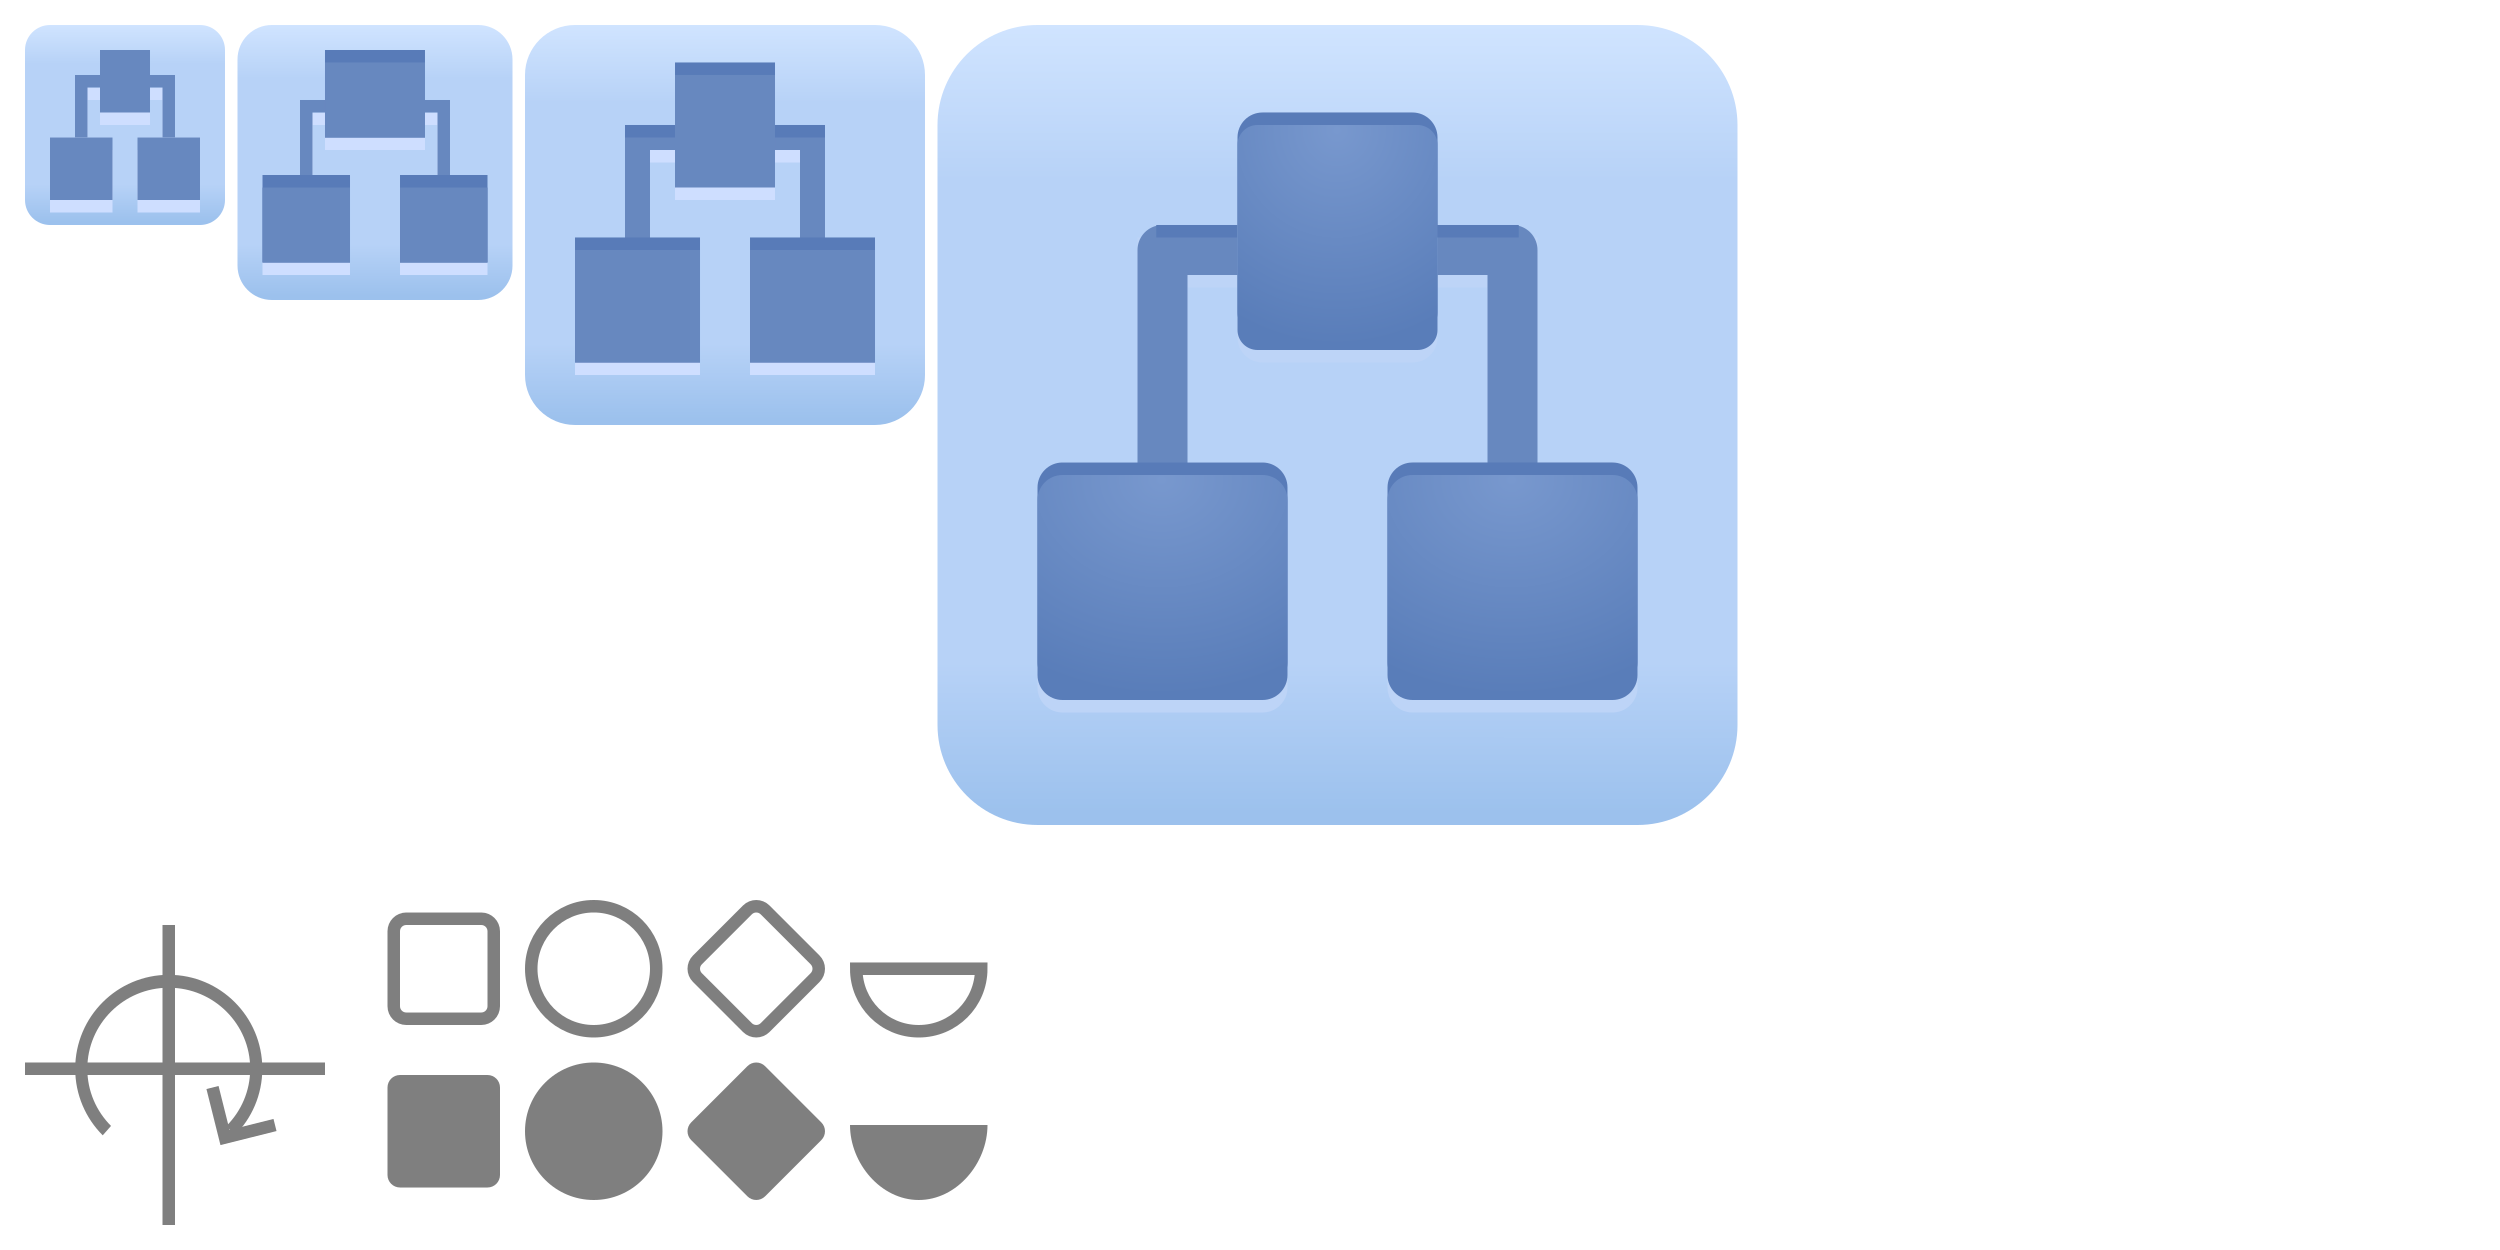
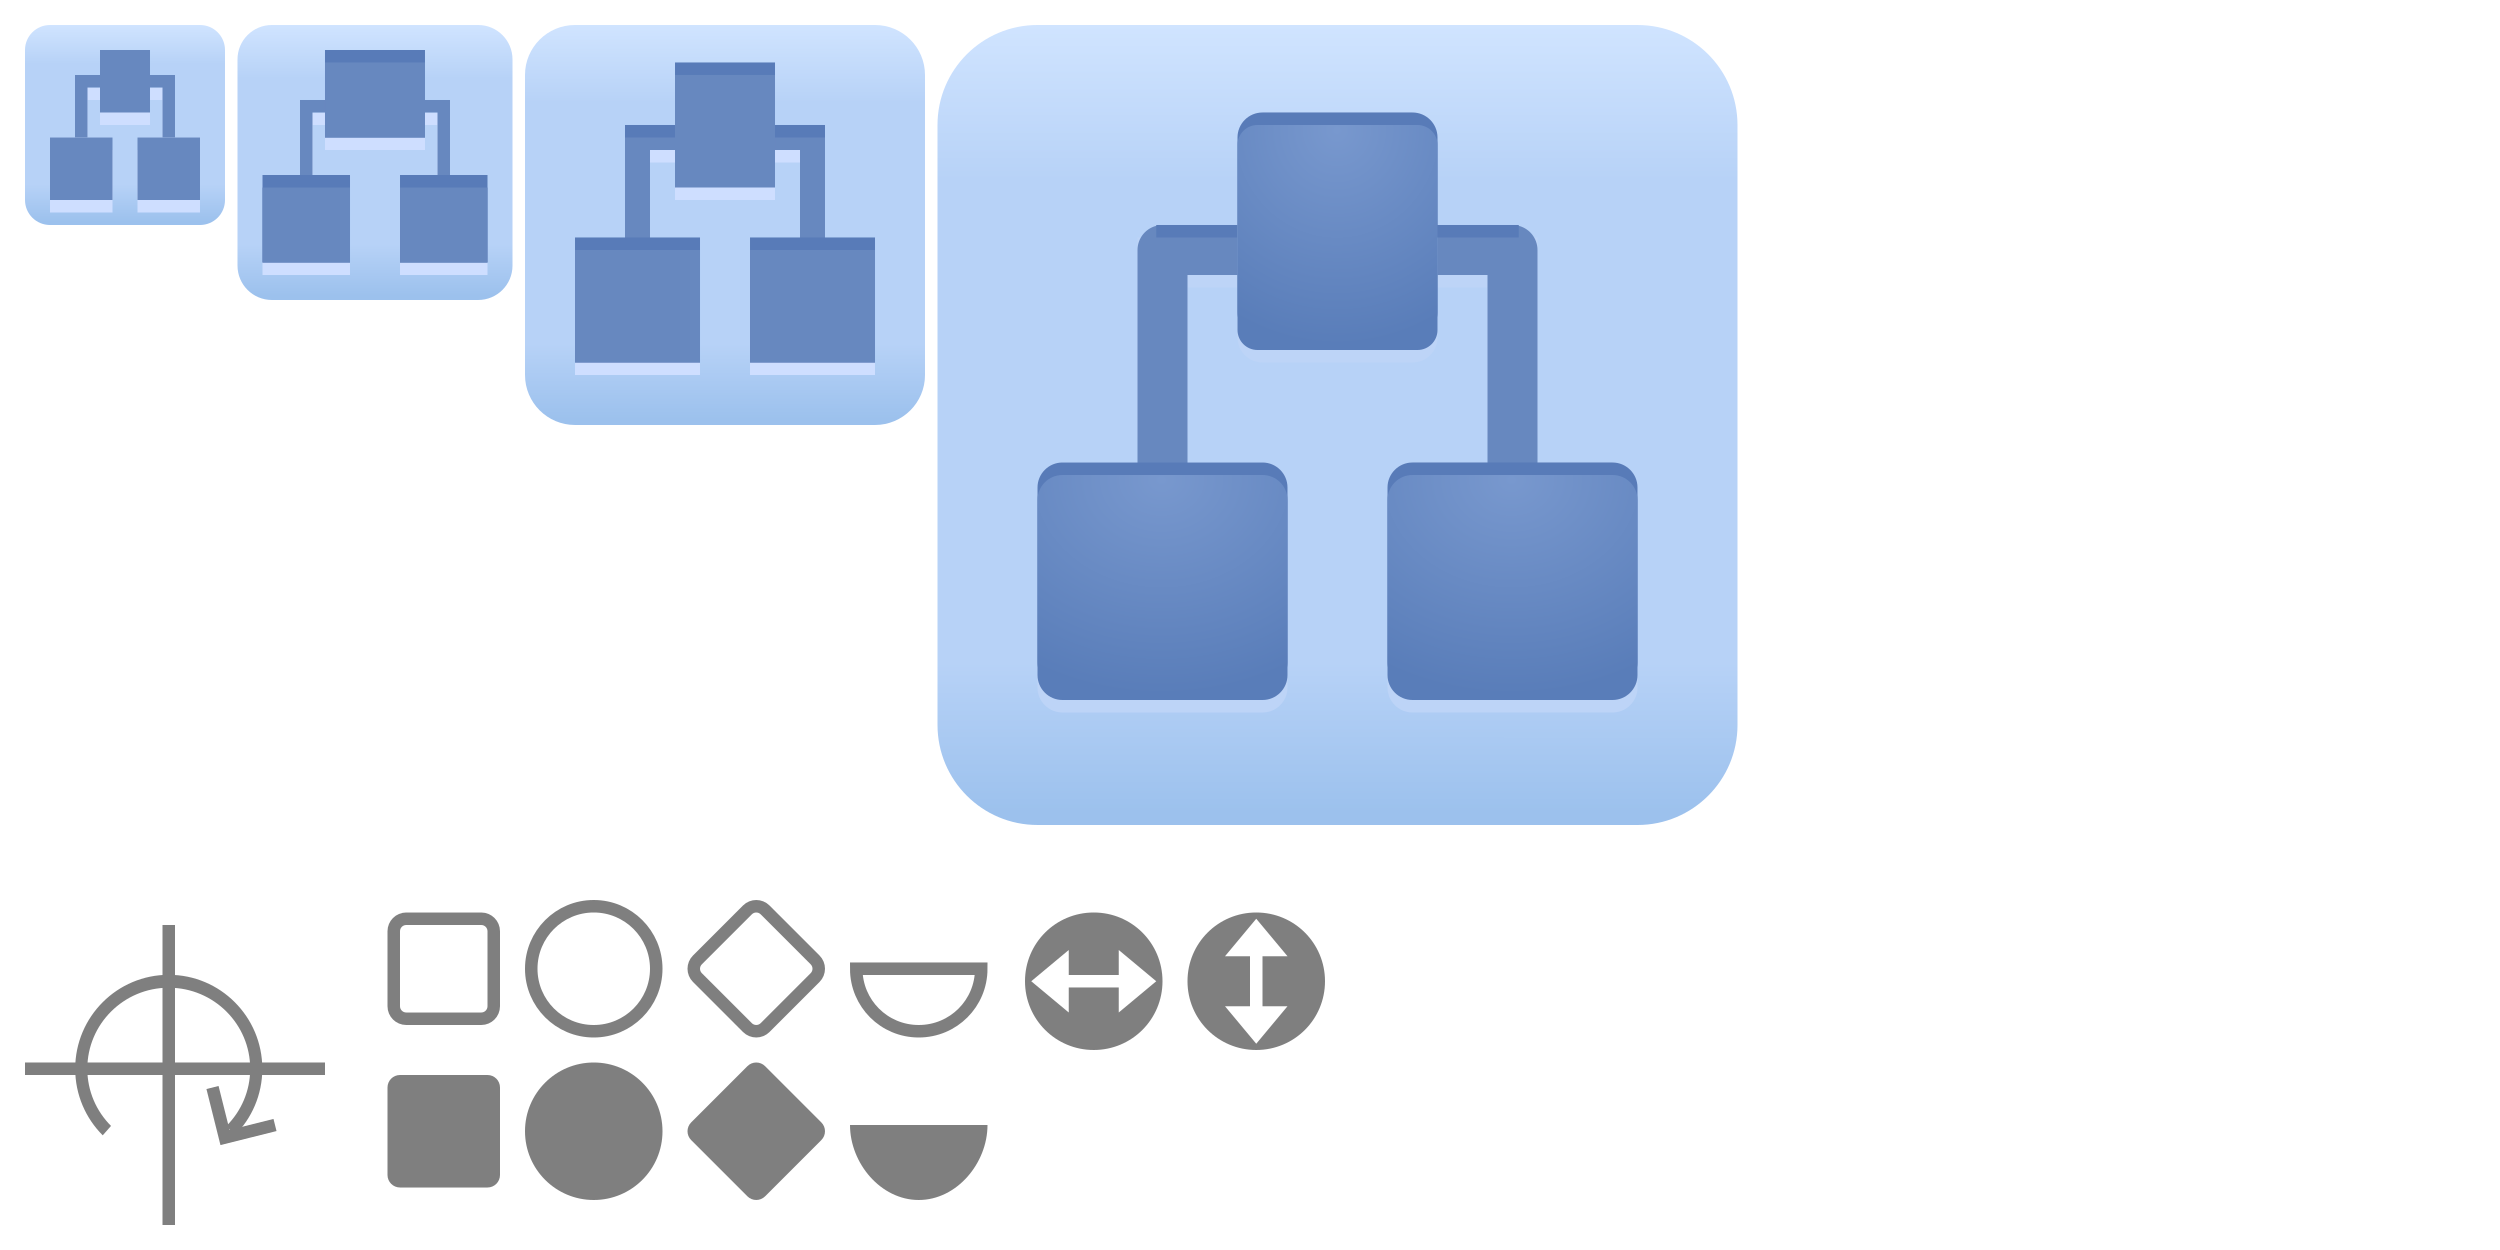
<svg xmlns="http://www.w3.org/2000/svg" xmlns:xlink="http://www.w3.org/1999/xlink" width="200" height="100" id="svg2" version="1.1">
  <defs id="defs4">
    <linearGradient id="linearGradient4294">
      <stop style="stop-color:#7898ce;stop-opacity:1;" offset="0" id="stop4296" />
      <stop style="stop-color:#597db9;stop-opacity:1;" offset="1" id="stop4298" />
    </linearGradient>
    <linearGradient id="linearGradient4206">
      <stop style="stop-color:#9cc1ed;stop-opacity:1;" offset="0" id="stop4208" />
      <stop id="stop4216" offset="0.191" style="stop-color:#b7d2f7;stop-opacity:1;" />
      <stop id="stop4214" offset="0.803" style="stop-color:#b7d2f7;stop-opacity:1;" />
      <stop style="stop-color:#d0e4ff;stop-opacity:1;" offset="1" id="stop4210" />
    </linearGradient>
    <linearGradient xlink:href="#linearGradient4206" id="linearGradient4212" x1="-968.115" y1="207.168" x2="-952.352" y2="207.169" gradientUnits="userSpaceOnUse" gradientTransform="translate(-2.003915,-197)" />
    <linearGradient xlink:href="#linearGradient4206" id="linearGradient4240" gradientUnits="userSpaceOnUse" gradientTransform="matrix(2.00001,0,0,2.00001,950.3639,-376.9832)" x1="-968.115" y1="207.168" x2="-952.352" y2="207.169" />
    <linearGradient xlink:href="#linearGradient4206" id="linearGradient4292" gradientUnits="userSpaceOnUse" gradientTransform="matrix(4.00002,0,0,4.00002,2855.09,-740.9474)" x1="-968.115" y1="207.168" x2="-952.352" y2="207.169" />
    <radialGradient xlink:href="#linearGradient4294" id="radialGradient4302" cx="-999.126" cy="68.898" fx="-999.126" fy="68.898" r="9" gradientTransform="matrix(-1.908313,-4.554731e-5,3.1621372e-4,-2.266942,-2897.446,229.0621)" gradientUnits="userSpaceOnUse" />
    <radialGradient xlink:href="#linearGradient4294" id="radialGradient4316" gradientUnits="userSpaceOnUse" gradientTransform="matrix(-1.908313,-4.554731e-5,3.1621372e-4,-2.266942,-2897.445,257.0621)" cx="-999.126" cy="68.898" fx="-999.126" fy="68.898" r="9" />
    <radialGradient xlink:href="#linearGradient4294" id="radialGradient4320" gradientUnits="userSpaceOnUse" gradientTransform="matrix(-1.908313,-3.6437827e-5,3.1621372e-4,-1.813552,-2869.445,211.8501)" cx="-999.126" cy="68.898" fx="-999.126" fy="68.898" r="9" />
    <linearGradient id="linearGradient4206-1">
      <stop style="stop-color:#9cc1ed;stop-opacity:1;" offset="0" id="stop4208-9" />
      <stop id="stop4216-3" offset="0.191" style="stop-color:#b7d2f7;stop-opacity:1;" />
      <stop id="stop4214-2" offset="0.803" style="stop-color:#b7d2f7;stop-opacity:1;" />
      <stop style="stop-color:#d0e4ff;stop-opacity:1;" offset="1" id="stop4210-0" />
    </linearGradient>
    <linearGradient xlink:href="#linearGradient4206-1" id="linearGradient3160" gradientUnits="userSpaceOnUse" gradientTransform="matrix(1.375007,0,0,1.375007,355.1391,-152.6195)" x1="-968.115" y1="207.168" x2="-952.352" y2="207.169" />
    <linearGradient xlink:href="#linearGradient4206" id="linearGradient3226" gradientUnits="userSpaceOnUse" gradientTransform="matrix(1.375007,0,0,1.375007,381.1395,-151.6189)" x1="-968.115" y1="207.168" x2="-952.352" y2="207.169" />
    <linearGradient xlink:href="#linearGradient4206-1" id="linearGradient4028" gradientUnits="userSpaceOnUse" gradientTransform="matrix(1.375007,0,0,1.375007,355.1391,-152.6195)" x1="-968.115" y1="207.168" x2="-952.352" y2="207.169" />
  </defs>
  <g id="layer1" transform="translate(0,-952.3622)">
    <rect style="opacity:0.5;fill:#000000;fill-opacity:1;stroke:none" id="rect3754" width="8.363" height="8.363" x="-698.806" y="776.004" rx="1" ry="1" transform="matrix(0.7070975,-0.7071161,0.7070975,0.7071161,0,0)" />
    <rect ry="5.5" rx="5.5" y="1037.362" x="42" height="11" width="11" id="rect3762" style="opacity:0.5;fill:#000000;fill-opacity:1;stroke:none" />
    <rect ry="1" rx="1" y="1038.362" x="31" height="9" width="9" id="rect3764" style="opacity:0.5;fill:#000000;fill-opacity:1;stroke:none" />
    <rect style="opacity:0.5;fill:none;stroke:#000000;stroke-width:1;stroke-miterlimit:4;stroke-opacity:1;stroke-dasharray:none" id="rect3763" width="10" height="10" x="42.5" y="1024.862" rx="5.5" ry="5.5" />
    <rect style="opacity:0.5;fill:none;stroke:#000000;stroke-opacity:1" id="rect3765" width="8" height="8" x="31.5" y="1025.862" rx="1" ry="1" />
    <rect transform="matrix(0.7071096,-0.707104,0.7071096,0.707104,0,0)" ry="1" rx="1" y="767.177" x="-689.273" height="7.656" width="7.656" id="rect3766" style="opacity:0.5;fill:none;stroke:#000000;stroke-width:1;stroke-opacity:1" />
    <path style="opacity:0.5;fill:#000000;fill-opacity:1;stroke:none" d="m 79,1042.362 c 0,3.047 -2.453,6 -5.5,6 -3.047,0 -5.5,-2.953 -5.5,-6" id="rect3768" />
    <path style="opacity:0.5;fill:none;stroke:#000000;stroke-width:1;stroke-miterlimit:4;stroke-opacity:1" d="m 78.5,1029.862 c 0,2.77 -2.23,5 -5,5 -2.77,0 -5,-2.23 -5,-5 3.139,0 5.887,0 10,0 z" id="rect3773" />
    <g id="g3801" style="opacity:0.5">
      <path style="fill:none;stroke:#000000;stroke-width:1px;stroke-linecap:square;stroke-linejoin:miter;stroke-opacity:1" d="m 13.5,1026.862 0,23" id="path3935" />
      <path id="path3937" d="m 25.5,1037.862 -23,0" style="fill:none;stroke:#000000;stroke-width:1px;stroke-linecap:square;stroke-linejoin:miter;stroke-opacity:1" />
      <path id="path3946" d="m 17,1039.362 1,4 4,-1" style="fill:none;stroke:#000000;stroke-width:1px;stroke-linecap:butt;stroke-linejoin:miter;stroke-opacity:1" />
      <path id="path3792" d="m 17.192,76.332 c -0.656,-0.616 -1.061,-1.467 -1.061,-2.406 0,-1.879 1.622,-3.403 3.624,-3.403 2.001,0 3.624,1.524 3.624,3.403 0,0.94 -0.406,1.79 -1.061,2.406" style="fill:none;stroke:#000000;stroke-width:0.502;stroke-miterlimit:4;stroke-opacity:1" transform="matrix(1.931609,0,0,2.057038,-24.65853,885.7947)" />
    </g>
    <g id="g4322">
      <rect transform="matrix(-1.9869706e-5,-1,1,1.9869696e-5,0,0)" y="1.981" x="-970.362" height="16" width="16" id="rect4182" style="fill:url(#linearGradient4212);fill-opacity:1;stroke:none" rx="2" ry="2" />
      <rect style="fill:#cedeff;fill-opacity:1;stroke:none" id="rect4186" width="5" height="5" x="-969.362" y="3.981" transform="matrix(-1.9869706e-5,-1,1,1.9869696e-5,0,0)" />
      <path id="path4188" d="m 8.5,959.862 -2,0 0,3" style="fill:none;stroke:#cedeff;stroke-width:1px;stroke-linecap:square;stroke-linejoin:miter;stroke-opacity:1" />
      <rect transform="matrix(-1.9869706e-5,-1,1,1.9869696e-5,0,0)" y="3.981" x="-968.362" height="5" width="5" id="rect4190" style="fill:#6788bf;fill-opacity:1;stroke:none" />
      <path style="fill:none;stroke:#cedeff;stroke-width:1px;stroke-linecap:square;stroke-linejoin:miter;stroke-opacity:1" d="m 11.5,959.862 2,0 0,3" id="path4192" />
      <rect style="fill:#cedeff;fill-opacity:1;stroke:none" id="rect4194" width="5" height="5" x="-969.362" y="10.981" transform="matrix(-1.9869706e-5,-1,1,1.9869696e-5,0,0)" />
      <rect transform="matrix(-1.9869706e-5,-1,1,1.9869696e-5,0,0)" y="10.981" x="-968.362" height="5" width="5" id="rect4196" style="fill:#6788bf;fill-opacity:1;stroke:none" />
      <path style="fill:none;stroke:#6788bf;stroke-width:1px;stroke-linecap:square;stroke-linejoin:miter;stroke-opacity:1" d="m 8.5,958.862 -2,0 0,4" id="path4198" />
      <path id="path4200" d="m 11.5,958.862 2,0 0,4" style="fill:none;stroke:#6788bf;stroke-width:1px;stroke-linecap:square;stroke-linejoin:miter;stroke-opacity:1" />
      <rect transform="matrix(-1.5895764e-5,-1,1,2.4837122e-5,0,0)" y="7.985" x="-962.362" height="4" width="5" id="rect4202" style="fill:#cedeff;fill-opacity:1;stroke:none" />
      <rect style="fill:#6788bf;fill-opacity:1;stroke:none" id="rect4204" width="5" height="4" x="-961.362" y="7.985" transform="matrix(-1.5895764e-5,-1,1,2.4837122e-5,0,0)" />
    </g>
    <g id="g4335" transform="translate(21,0)">
      <path id="path4250" d="m 40,962.362 4,0 0,8" style="fill:none;stroke:#587bb8;stroke-width:2;stroke-linecap:square;stroke-linejoin:miter;stroke-miterlimit:4;stroke-opacity:1;stroke-dasharray:none" />
      <rect ry="4" rx="4" style="fill:url(#linearGradient4240);fill-opacity:1;stroke:none" id="rect4218" width="32" height="32" x="-986.361" y="20.981" transform="matrix(-1.9869706e-5,-1,1,1.9869696e-5,0,0)" />
      <rect transform="matrix(-1.9869706e-5,-1,1,1.9869696e-5,0,0)" y="24.981" x="-982.361" height="10" width="10" id="rect4220" style="fill:#cedeff;fill-opacity:1;stroke:none" />
      <path style="fill:none;stroke:#cedeff;stroke-width:2px;stroke-linecap:square;stroke-linejoin:miter;stroke-opacity:1" d="m 34,964.362 -4,0 0,6" id="path4222" />
      <path id="path4232" d="m 34,963.362 -4,0 0,8" style="fill:none;stroke:#6788bf;stroke-width:2px;stroke-linecap:square;stroke-linejoin:miter;stroke-opacity:1" />
      <path style="fill:none;stroke:#587bb8;stroke-width:1;stroke-linecap:square;stroke-linejoin:miter;stroke-miterlimit:4;stroke-opacity:1;stroke-dasharray:none" d="m 33.5,962.862 -4,0" id="path4248" />
      <rect transform="matrix(-1.9869706e-5,-1,1,1.9869696e-5,0,0)" y="24.981" x="-981.361" height="10" width="10" id="rect4242" style="fill:#587bb8;fill-opacity:1;stroke:none" />
      <rect style="fill:#6788bf;fill-opacity:1;stroke:none" id="rect4224" width="9" height="10" x="-981.361" y="24.979" transform="matrix(-2.2077557e-5,-1,1,1.7882641e-5,0,0)" />
      <path id="path4226" d="m 40,964.362 4,0 0,6" style="fill:none;stroke:#cedeff;stroke-width:2px;stroke-linecap:square;stroke-linejoin:miter;stroke-opacity:1" />
      <rect transform="matrix(-1.9869706e-5,-1,1,1.9869696e-5,0,0)" y="38.981" x="-982.361" height="10" width="10" id="rect4228" style="fill:#cedeff;fill-opacity:1;stroke:none" />
      <path style="fill:none;stroke:#6788bf;stroke-width:2px;stroke-linecap:square;stroke-linejoin:miter;stroke-opacity:1" d="m 40,963.362 4,0 0,8" id="path4234" />
      <rect style="fill:#587bb8;fill-opacity:1;stroke:none" id="rect4244" width="10" height="10" x="-981.361" y="38.981" transform="matrix(-1.9869706e-5,-1,1,1.9869696e-5,0,0)" />
      <rect style="fill:#6788bf;fill-opacity:1;stroke:none" id="rect4230" width="9" height="10" x="-981.361" y="38.979" transform="matrix(-2.2077557e-5,-1,1,1.7882641e-5,0,0)" />
      <rect style="fill:#587bb8;fill-opacity:1;stroke:none" id="rect4246" width="10" height="8" x="-967.361" y="32.985" transform="matrix(-1.5895764e-5,-1,1,2.4837122e-5,0,0)" />
      <rect style="fill:#cedeff;fill-opacity:1;stroke:none" id="rect4236" width="10" height="8" x="-968.361" y="32.985" transform="matrix(-1.5895764e-5,-1,1,2.4837122e-5,0,0)" />
      <path id="path4252" d="m 44.5,962.862 -4,0" style="fill:none;stroke:#587bb8;stroke-width:1;stroke-linecap:square;stroke-linejoin:miter;stroke-miterlimit:4;stroke-opacity:1;stroke-dasharray:none" />
      <rect transform="matrix(-1.7662045e-5,-1,1,2.2353303e-5,0,0)" y="32.983" x="-967.361" height="8" width="9" id="rect4238" style="fill:#6788bf;fill-opacity:1;stroke:none" />
    </g>
    <g id="g4354" transform="translate(20,0)">
      <path style="fill:none;stroke:#587bb8;stroke-width:4;stroke-linecap:square;stroke-linejoin:miter;stroke-miterlimit:4;stroke-opacity:1;stroke-dasharray:none" d="m 93,970.363 8,0 0,16" id="path4258" />
      <rect transform="matrix(-1.9869706e-5,-1,1,1.9869696e-5,0,0)" y="54.981" x="-1018.36" height="63.999" width="63.999" id="rect4260" style="fill:url(#linearGradient4292);fill-opacity:1;stroke:none" rx="8" ry="8" />
      <rect ry="2" style="fill:#bdd4f7;fill-opacity:1;stroke:none" id="rect4262" width="20" height="20" x="-1009.361" y="62.98" transform="matrix(-1.9869706e-5,-1,1,1.9869696e-5,0,0)" />
      <path id="path4264" d="m 81,973.363 -8,0 0,12" style="fill:none;stroke:#bdd4f7;stroke-width:4px;stroke-linecap:square;stroke-linejoin:miter;stroke-opacity:1" />
      <path style="fill:none;stroke:#6788bf;stroke-width:4;stroke-linecap:square;stroke-linejoin:round;stroke-miterlimit:4;stroke-opacity:1;stroke-dasharray:none" d="m 81,972.363 -8,0 0,16" id="path4266" />
      <path id="path4268" d="m 81,970.862 -8,0" style="fill:none;stroke:#587bb8;stroke-width:1;stroke-linecap:square;stroke-linejoin:miter;stroke-miterlimit:4;stroke-opacity:1;stroke-dasharray:none" />
      <rect ry="2" style="fill:#587bb8;fill-opacity:1;stroke:none" id="rect4270" width="18" height="20" x="-1007.361" y="62.978" transform="matrix(-2.2077557e-5,-1,1,1.7882641e-5,0,0)" />
      <rect ry="2" transform="matrix(-2.2077557e-5,-1,1,1.7882641e-5,0,0)" y="62.978" x="-1008.361" height="20" width="18" id="rect4272" style="fill:url(#radialGradient4302);fill-opacity:1;stroke:none" />
      <path style="fill:none;stroke:#bdd4f7;stroke-width:4px;stroke-linecap:square;stroke-linejoin:miter;stroke-opacity:1" d="m 93,973.363 8,0 0,12" id="path4274" />
      <rect ry="2" style="fill:#bdd4f7;fill-opacity:1;stroke:none" id="rect4276" width="20" height="20" x="-1009.36" y="90.981" transform="matrix(-1.9869706e-5,-1,1,1.9869696e-5,0,0)" />
      <path id="path4278" d="m 93,972.363 8,0 0,16" style="fill:none;stroke:#6788bf;stroke-width:4px;stroke-linecap:square;stroke-linejoin:round;stroke-opacity:1" />
      <rect ry="2" transform="matrix(-2.2077557e-5,-1,1,1.788264e-5,0,0)" y="90.978" x="-1007.36" height="20" width="18" id="rect4280" style="fill:#587bb8;fill-opacity:1;stroke:none" />
      <rect ry="2" transform="matrix(-1.5895764e-5,-1,1,2.4837122e-5,0,0)" y="78.985" x="-981.36" height="16" width="20" id="rect4286" style="fill:#bdd4f7;fill-opacity:1;stroke:none" />
      <rect rx="2" transform="matrix(-1.7662045e-5,-1,1,2.2353302e-5,0,0)" y="78.983" x="-979.36" height="16" width="18" id="rect4284" style="fill:#587bb8;fill-opacity:1;stroke:none" />
      <path style="fill:none;stroke:#587bb8;stroke-width:1;stroke-linecap:square;stroke-linejoin:miter;stroke-miterlimit:4;stroke-opacity:1;stroke-dasharray:none" d="m 101,970.862 -8,0" id="path4288" />
      <rect style="fill:url(#radialGradient4316);fill-opacity:1;stroke:none" id="rect4314" width="18" height="20" x="-1008.36" y="90.978" transform="matrix(-2.2077557e-5,-1,1,1.7882641e-5,0,0)" ry="2" />
      <rect ry="1.6" transform="matrix(-1.7662035e-5,-1,1,2.2353314e-5,0,0)" y="78.983" x="-980.36" height="16" width="18" id="rect4318" style="fill:url(#radialGradient4320);fill-opacity:1;stroke:none" />
    </g>
    <g id="g4012" transform="translate(-102,0)">
      <rect ry="2.75" rx="2.75" style="fill:url(#linearGradient4028);fill-opacity:1;stroke:none" id="rect4218-2" width="22" height="22" x="-976.359" y="120.981" transform="matrix(-1.9869706e-5,-1,1,1.9869696e-5,0,0)" />
      <rect transform="matrix(-1.9869703e-5,-1,1,1.98697e-5,0,0)" y="122.981" x="-974.36" height="7" width="7" id="rect4220-0" style="fill:#cedeff;fill-opacity:1;stroke:none" />
      <path style="fill:none;stroke:#cedeff;stroke-width:1;stroke-linecap:square;stroke-linejoin:miter;stroke-miterlimit:4;stroke-opacity:1;stroke-dasharray:none" d="m 127.5,961.862 -1,0 0,4" id="path4222-2" />
      <path id="path4232-3" d="m 127.5,960.862 -1,0 0,5" style="fill:none;stroke:#6788bf;stroke-width:1;stroke-linecap:square;stroke-linejoin:miter;stroke-miterlimit:4;stroke-opacity:1;stroke-dasharray:none" />
      <rect transform="matrix(-1.9869703e-5,-1,1,1.98697e-5,0,0)" y="122.981" x="-973.36" height="7" width="7" id="rect4242-4" style="fill:#587bb8;fill-opacity:1;stroke:none" />
      <rect style="fill:#6788bf;fill-opacity:1;stroke:none" id="rect4224-0" width="6" height="7" x="-973.36" y="122.978" transform="matrix(-2.3181318e-5,-1,1,1.7031173e-5,0,0)" />
      <rect style="fill:#cedeff;fill-opacity:1;stroke:none" id="rect3996" width="7" height="7" x="-974.36" y="133.981" transform="matrix(-1.9869703e-5,-1,1,1.98697e-5,0,0)" />
      <rect style="fill:#587bb8;fill-opacity:1;stroke:none" id="rect3998" width="7" height="7" x="-973.36" y="133.981" transform="matrix(-1.9869703e-5,-1,1,1.98697e-5,0,0)" />
      <rect transform="matrix(-2.3181318e-5,-1,1,1.7031173e-5,0,0)" y="133.978" x="-973.36" height="7" width="6" id="rect4000" style="fill:#6788bf;fill-opacity:1;stroke:none" />
      <rect style="fill:#cedeff;fill-opacity:1;stroke:none" id="rect4002" width="7" height="8" x="-964.36" y="127.978" transform="matrix(-2.2708232e-5,-1,1,1.7385987e-5,0,0)" />
      <rect style="fill:#587bb8;fill-opacity:1;stroke:none" id="rect4004" width="7" height="8" x="-963.36" y="127.978" transform="matrix(-2.2708232e-5,-1,1,1.7385987e-5,0,0)" />
      <rect transform="matrix(-2.6492935e-5,-1,1,1.4902276e-5,0,0)" y="127.975" x="-963.36" height="8" width="6" id="rect4006" style="fill:#6788bf;fill-opacity:1;stroke:none" />
      <path id="path4008" d="m 136.5,961.862 1,0 0,4" style="fill:none;stroke:#cedeff;stroke-width:1;stroke-linecap:square;stroke-linejoin:miter;stroke-miterlimit:4;stroke-opacity:1;stroke-dasharray:none" />
      <path style="fill:none;stroke:#6788bf;stroke-width:1;stroke-linecap:square;stroke-linejoin:miter;stroke-miterlimit:4;stroke-opacity:1;stroke-dasharray:none" d="m 136.5,960.862 1,0 0,5" id="path4010" />
    </g>
+     <path style="opacity:0.5;fill:#000000;fill-opacity:1;stroke:none" d="m 87.5,1025.362 c -3.047,0 -5.5,2.453 -5.5,5.5 0,3.047 2.453,5.5 5.5,5.5 3.047,0 5.5,-2.453 5.5,-5.5 0,-3.047 -2.453,-5.5 -5.5,-5.5 z m -2,3 0,2 0.5,0 3,0 0.5,0 0,-2 3,2.5 -3,2.5 0,-2 -0.5,0 -3,0 -0.5,0 0,2 -3,-2.5 3,-2.5 z" id="rect3921" />
+     <path id="path3926" d="m 95,1030.862 c 0,3.047 2.453,5.5 5.5,5.5 3.047,0 5.5,-2.453 5.5,-5.5 0,-3.047 -2.453,-5.5 -5.5,-5.5 -3.047,0 -5.5,2.453 -5.5,5.5 z m 3,2 2,0 0,-0.5 0,-3 0,-0.5 -2,0 2.5,-3 2.5,3 -2,0 0,0.5 0,3 0,0.5 2,0 -2.5,3 -2.5,-3 z" style="opacity:0.5;fill:#000000;fill-opacity:1;stroke:none" />
  </g>
</svg>
